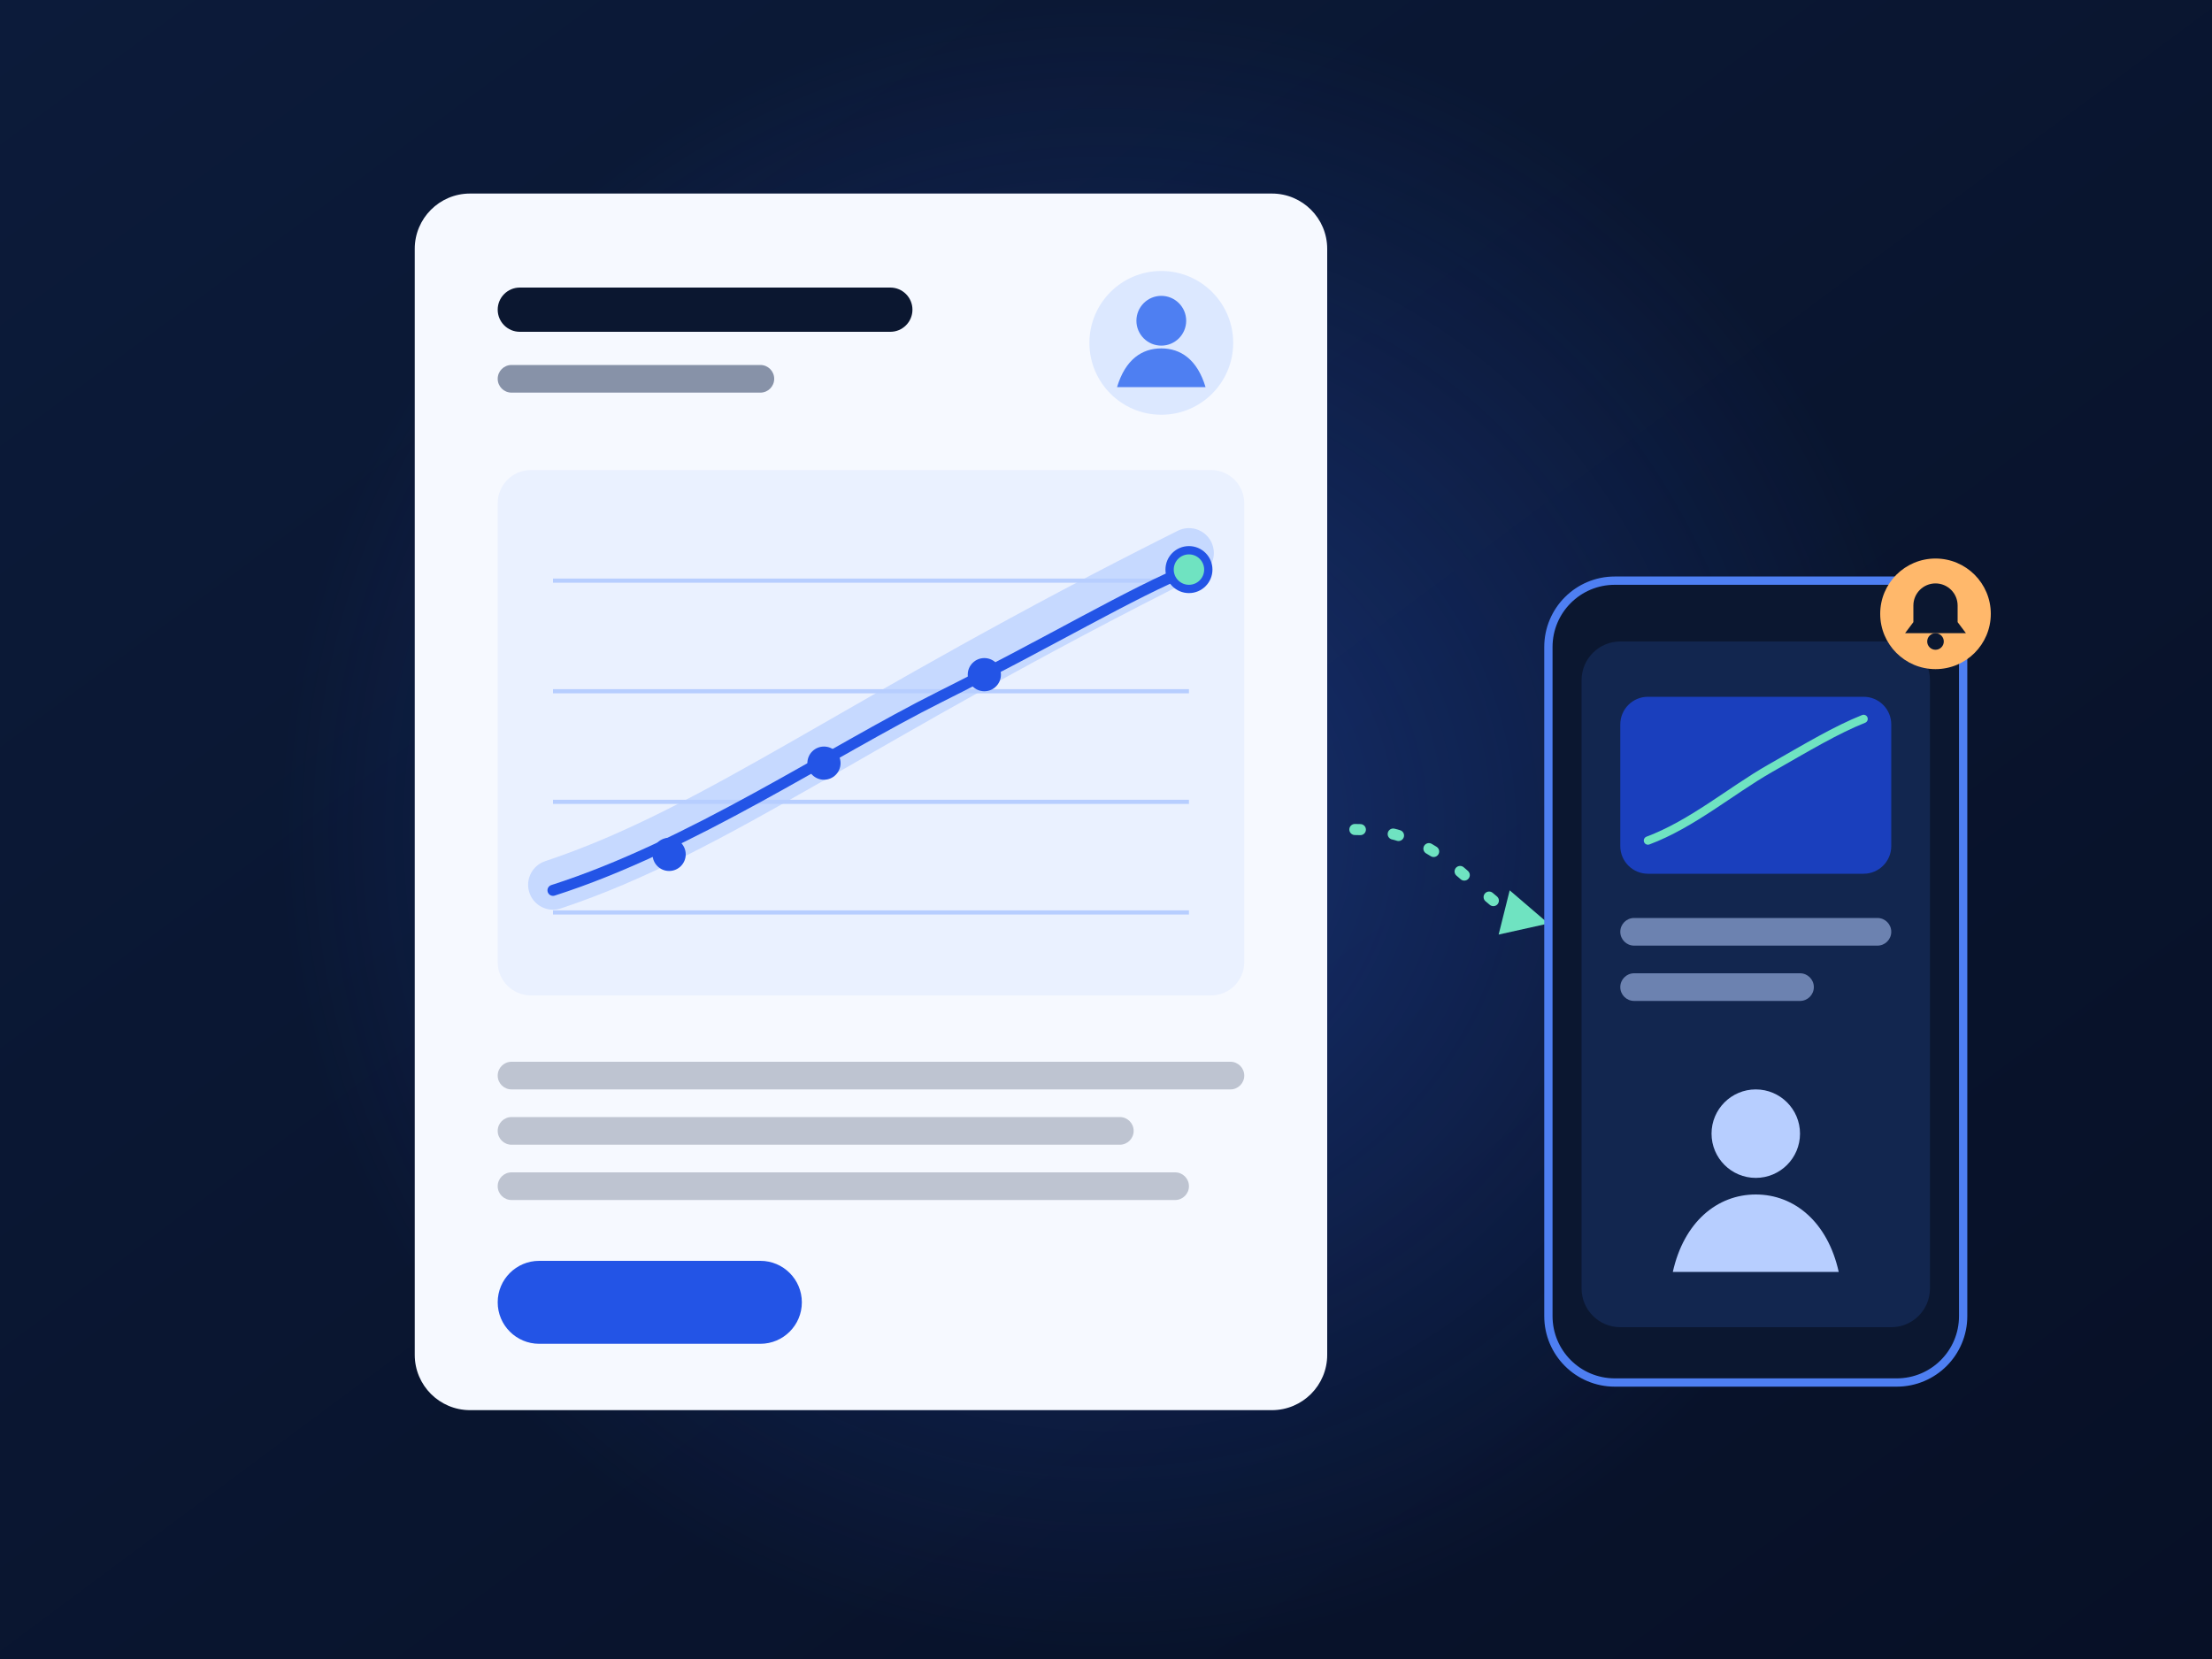
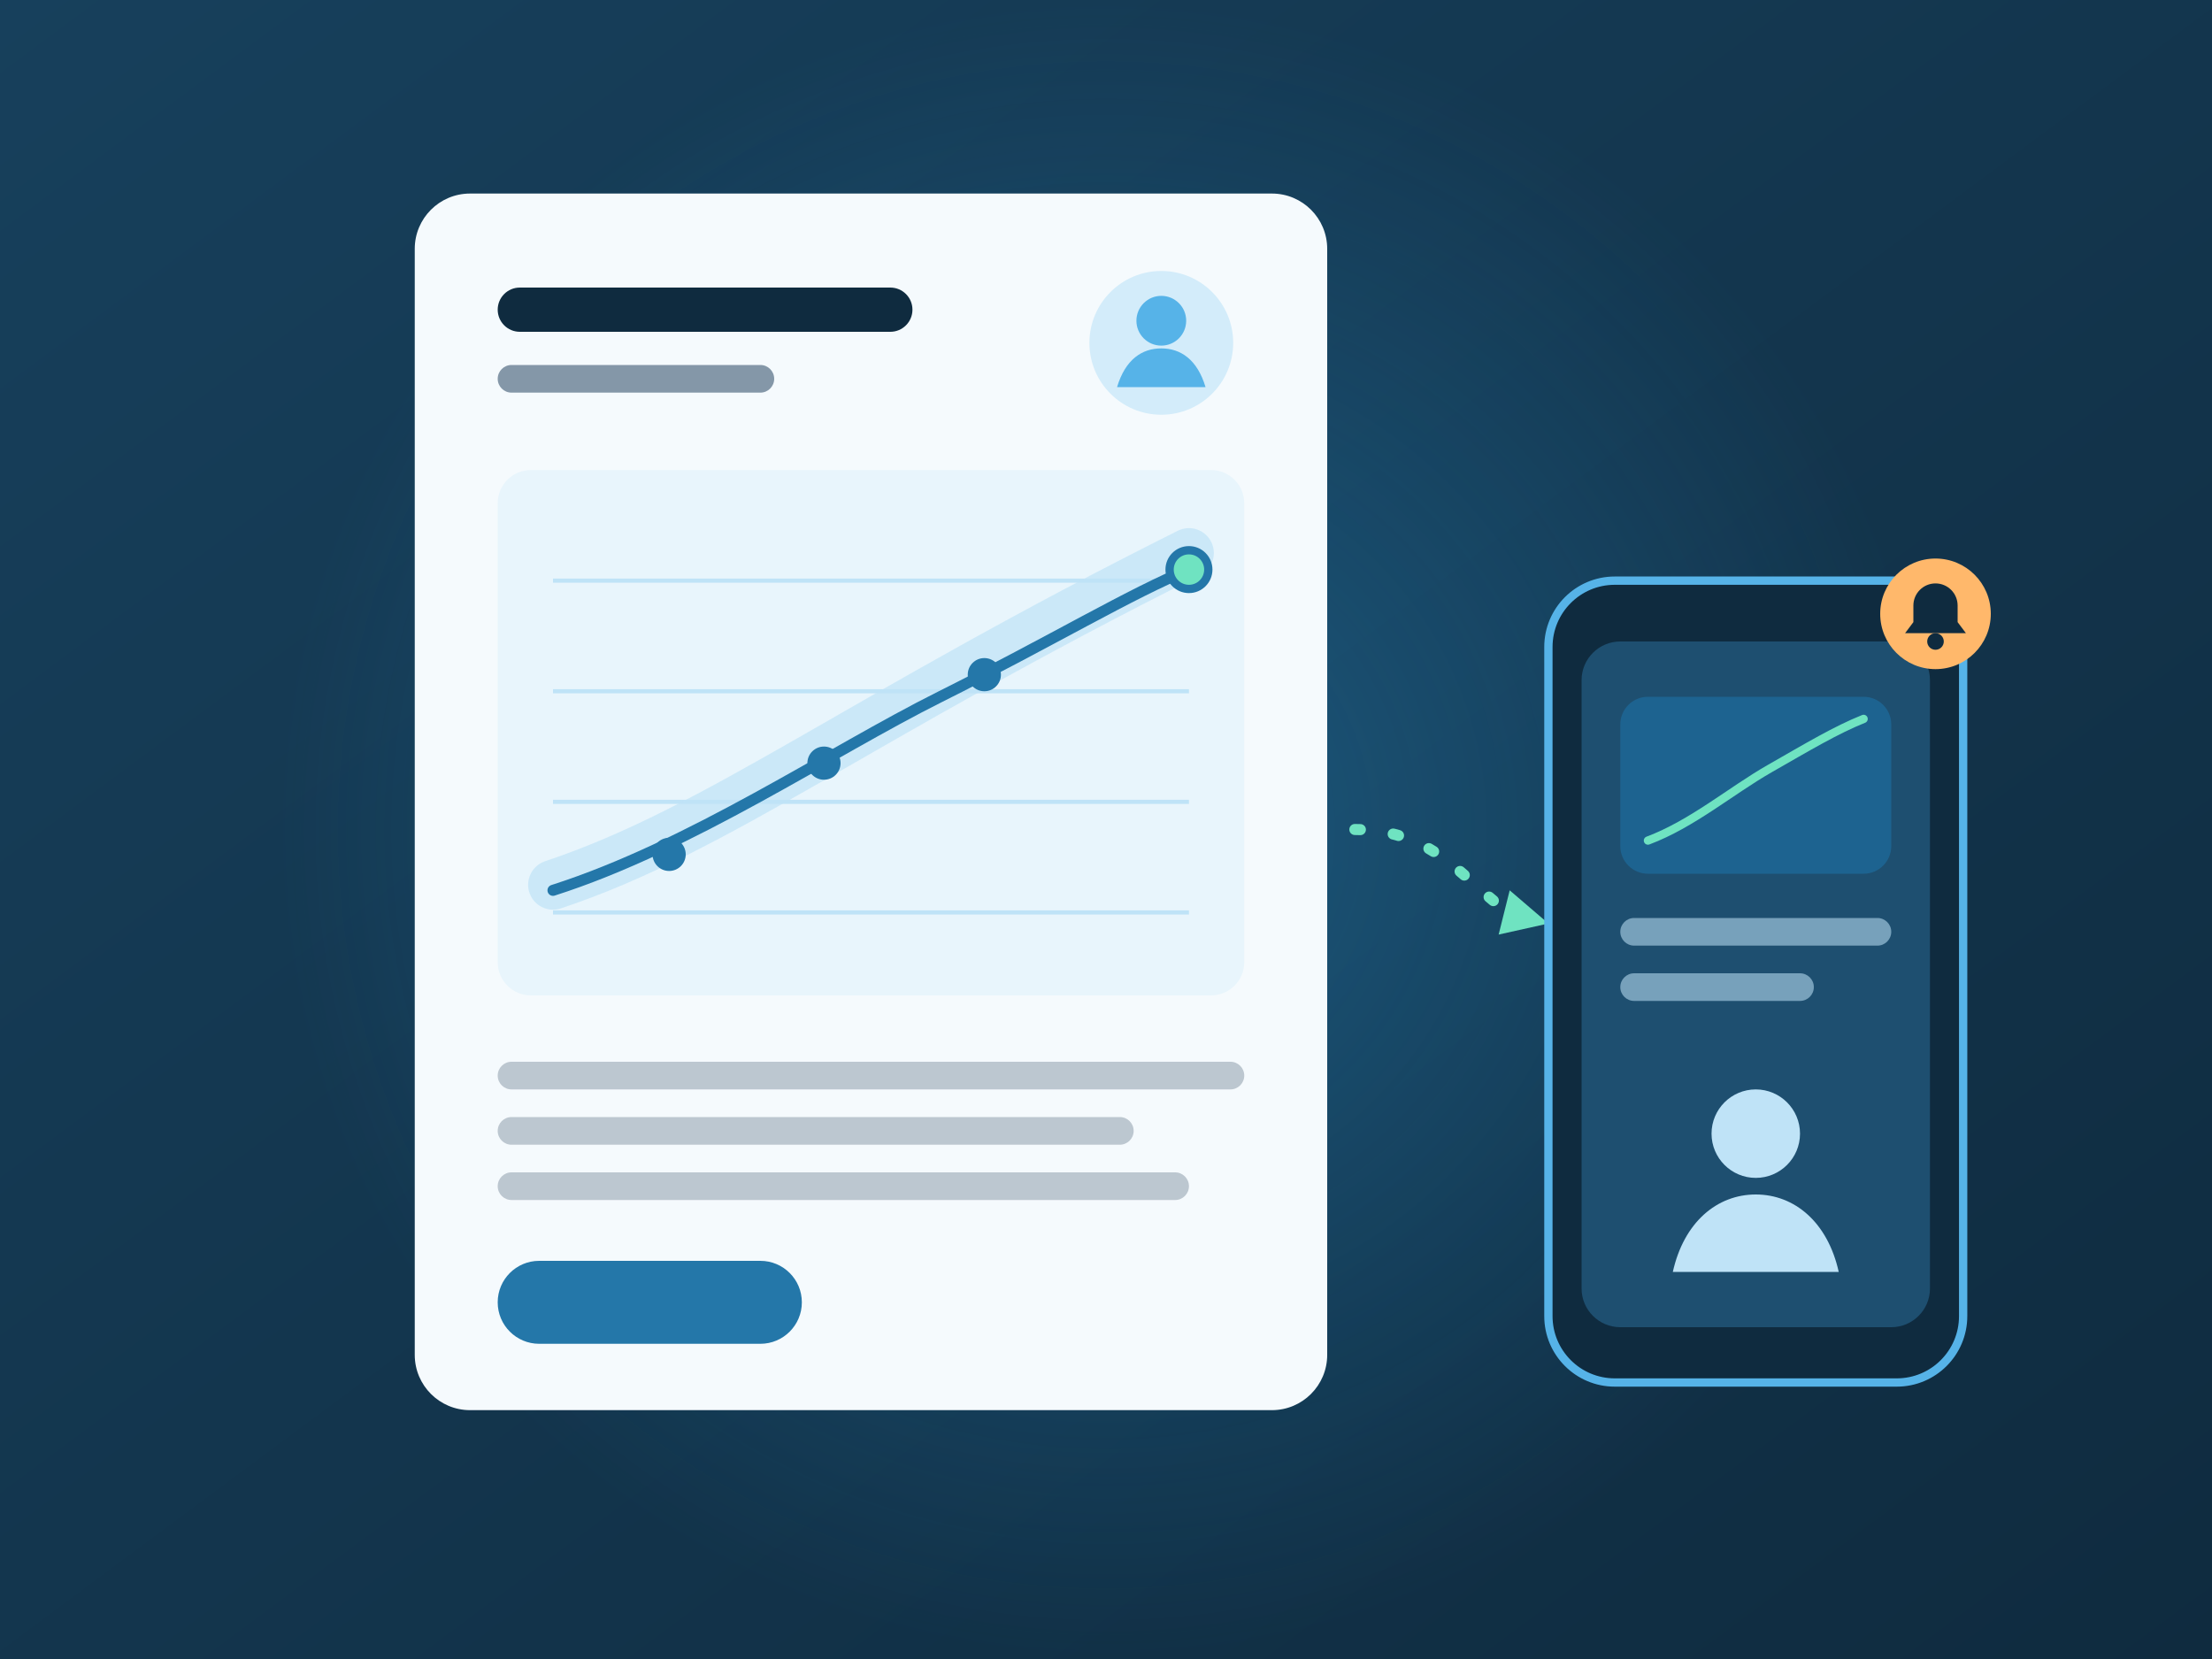
<svg xmlns="http://www.w3.org/2000/svg" viewBox="0 0 800 600" role="img" aria-label="Growth Reports: a child's growth report shared with parents">
  <defs>
    <linearGradient id="bg" x1="0" y1="0" x2="1" y2="1">
-       <stop offset="0" stop-color="#0C1B3A" />
-       <stop offset="1" stop-color="#071026" />
+       <stop offset="0" stop-color="#17405C" />
+       <stop offset="1" stop-color="#0F2B3F" />
    </linearGradient>
    <radialGradient id="glow" cx="0.5" cy="0.5" r="0.5">
-       <stop offset="0" stop-color="#2F63EB" stop-opacity="0.35" />
-       <stop offset="1" stop-color="#2F63EB" stop-opacity="0" />
+       <stop offset="0" stop-color="#2D9CDB" stop-opacity="0.35" />
+       <stop offset="1" stop-color="#2D9CDB" stop-opacity="0" />
    </radialGradient>
  </defs>
  <rect width="800" height="600" fill="url(#bg)" />
  <circle cx="400" cy="300" r="300" fill="url(#glow)" />
-   <rect x="150" y="70" width="330" height="440" rx="20" fill="#F6F9FF" />
-   <rect x="180" y="104" width="150" height="16" rx="8" fill="#0B1730" />
-   <rect x="180" y="132" width="100" height="10" rx="5" fill="#8792A8" />
-   <circle cx="420" cy="124" r="26" fill="#DCE8FF" />
-   <circle cx="420" cy="116" r="9" fill="#4E7FF2" />
-   <path d="M404 140c3-10 9-14 16-14s13 4 16 14z" fill="#4E7FF2" />
-   <rect x="180" y="170" width="270" height="190" rx="12" fill="#EAF1FF" />
-   <g stroke="#B7CEFF" stroke-width="1.5">
+   <rect x="150" y="70" width="330" height="440" rx="20" fill="#F5FAFD" />
+   <rect x="180" y="104" width="150" height="16" rx="8" fill="#0F2B3F" />
+   <rect x="180" y="132" width="100" height="10" rx="5" fill="#8497A8" />
+   <circle cx="420" cy="124" r="26" fill="#D3ECFA" />
+   <circle cx="420" cy="116" r="9" fill="#56B3E8" />
+   <path d="M404 140c3-10 9-14 16-14s13 4 16 14z" fill="#56B3E8" />
+   <rect x="180" y="170" width="270" height="190" rx="12" fill="#E8F5FC" />
+   <g stroke="#BFE3F7" stroke-width="1.5">
    <line x1="200" y1="210" x2="430" y2="210" />
    <line x1="200" y1="250" x2="430" y2="250" />
    <line x1="200" y1="290" x2="430" y2="290" />
    <line x1="200" y1="330" x2="430" y2="330" />
  </g>
-   <path d="M200 320C260 300 310 260 430 200" fill="none" stroke="#B7CEFF" stroke-width="18" stroke-linecap="round" opacity=".7" />
-   <path d="M200 322C250 306 300 272 340 252S410 214 430 206" fill="none" stroke="#2354E6" stroke-width="4" stroke-linecap="round" />
-   <g fill="#2354E6">
+   <path d="M200 320C260 300 310 260 430 200" fill="none" stroke="#BFE3F7" stroke-width="18" stroke-linecap="round" opacity=".7" />
+   <path d="M200 322C250 306 300 272 340 252S410 214 430 206" fill="none" stroke="#2477A9" stroke-width="4" stroke-linecap="round" />
+   <g fill="#2477A9">
    <circle cx="242" cy="309" r="6" />
    <circle cx="298" cy="276" r="6" />
    <circle cx="356" cy="244" r="6" />
  </g>
-   <circle cx="430" cy="206" r="7" fill="#6FE3C1" stroke="#2354E6" stroke-width="3" />
-   <g fill="#55617A" opacity=".35">
+   <circle cx="430" cy="206" r="7" fill="#6FE3C1" stroke="#2477A9" stroke-width="3" />
+   <g fill="#52667A" opacity=".35">
    <rect x="180" y="384" width="270" height="10" rx="5" />
    <rect x="180" y="404" width="230" height="10" rx="5" />
    <rect x="180" y="424" width="250" height="10" rx="5" />
  </g>
-   <rect x="180" y="456" width="110" height="30" rx="15" fill="#2354E6" />
+   <rect x="180" y="456" width="110" height="30" rx="15" fill="#2477A9" />
  <g fill="none" stroke="#6FE3C1" stroke-width="4" stroke-linecap="round" stroke-dasharray="2 12">
    <path d="M490 300C520 300 530 320 546 330" />
  </g>
  <path d="M546 322l14 12-18 4z" fill="#6FE3C1" />
-   <rect x="560" y="210" width="150" height="290" rx="24" fill="#0B1730" stroke="#4E7FF2" stroke-width="3" />
-   <rect x="572" y="232" width="126" height="248" rx="14" fill="#12264F" />
-   <rect x="586" y="252" width="98" height="64" rx="10" fill="#1A3FBD" />
+   <rect x="560" y="210" width="150" height="290" rx="24" fill="#0F2B3F" stroke="#56B3E8" stroke-width="3" />
+   <rect x="572" y="232" width="126" height="248" rx="14" fill="#1E4F70" />
+   <rect x="586" y="252" width="98" height="64" rx="10" fill="#1D6390" />
  <path d="M596 304c16-6 30-18 44-26s24-14 34-18" fill="none" stroke="#6FE3C1" stroke-width="3" stroke-linecap="round" />
-   <g fill="#B7CEFF" opacity=".55">
+   <g fill="#BFE3F7" opacity=".55">
    <rect x="586" y="332" width="98" height="10" rx="5" />
    <rect x="586" y="352" width="70" height="10" rx="5" />
  </g>
-   <circle cx="635" cy="410" r="16" fill="#B7CEFF" />
-   <path d="M605 460c4-18 16-28 30-28s26 10 30 28z" fill="#B7CEFF" />
+   <circle cx="635" cy="410" r="16" fill="#BFE3F7" />
+   <path d="M605 460c4-18 16-28 30-28s26 10 30 28z" fill="#BFE3F7" />
  <g transform="translate(700 222)">
    <circle r="20" fill="#FFB86B" />
-     <path d="M-8-3a8 8 0 0 1 16 0v6l3 4h-22l3-4z" fill="#0B1730" />
-     <circle cy="10" r="3" fill="#0B1730" />
+     <path d="M-8-3a8 8 0 0 1 16 0v6l3 4h-22l3-4z" fill="#0F2B3F" />
+     <circle cy="10" r="3" fill="#0F2B3F" />
  </g>
</svg>
